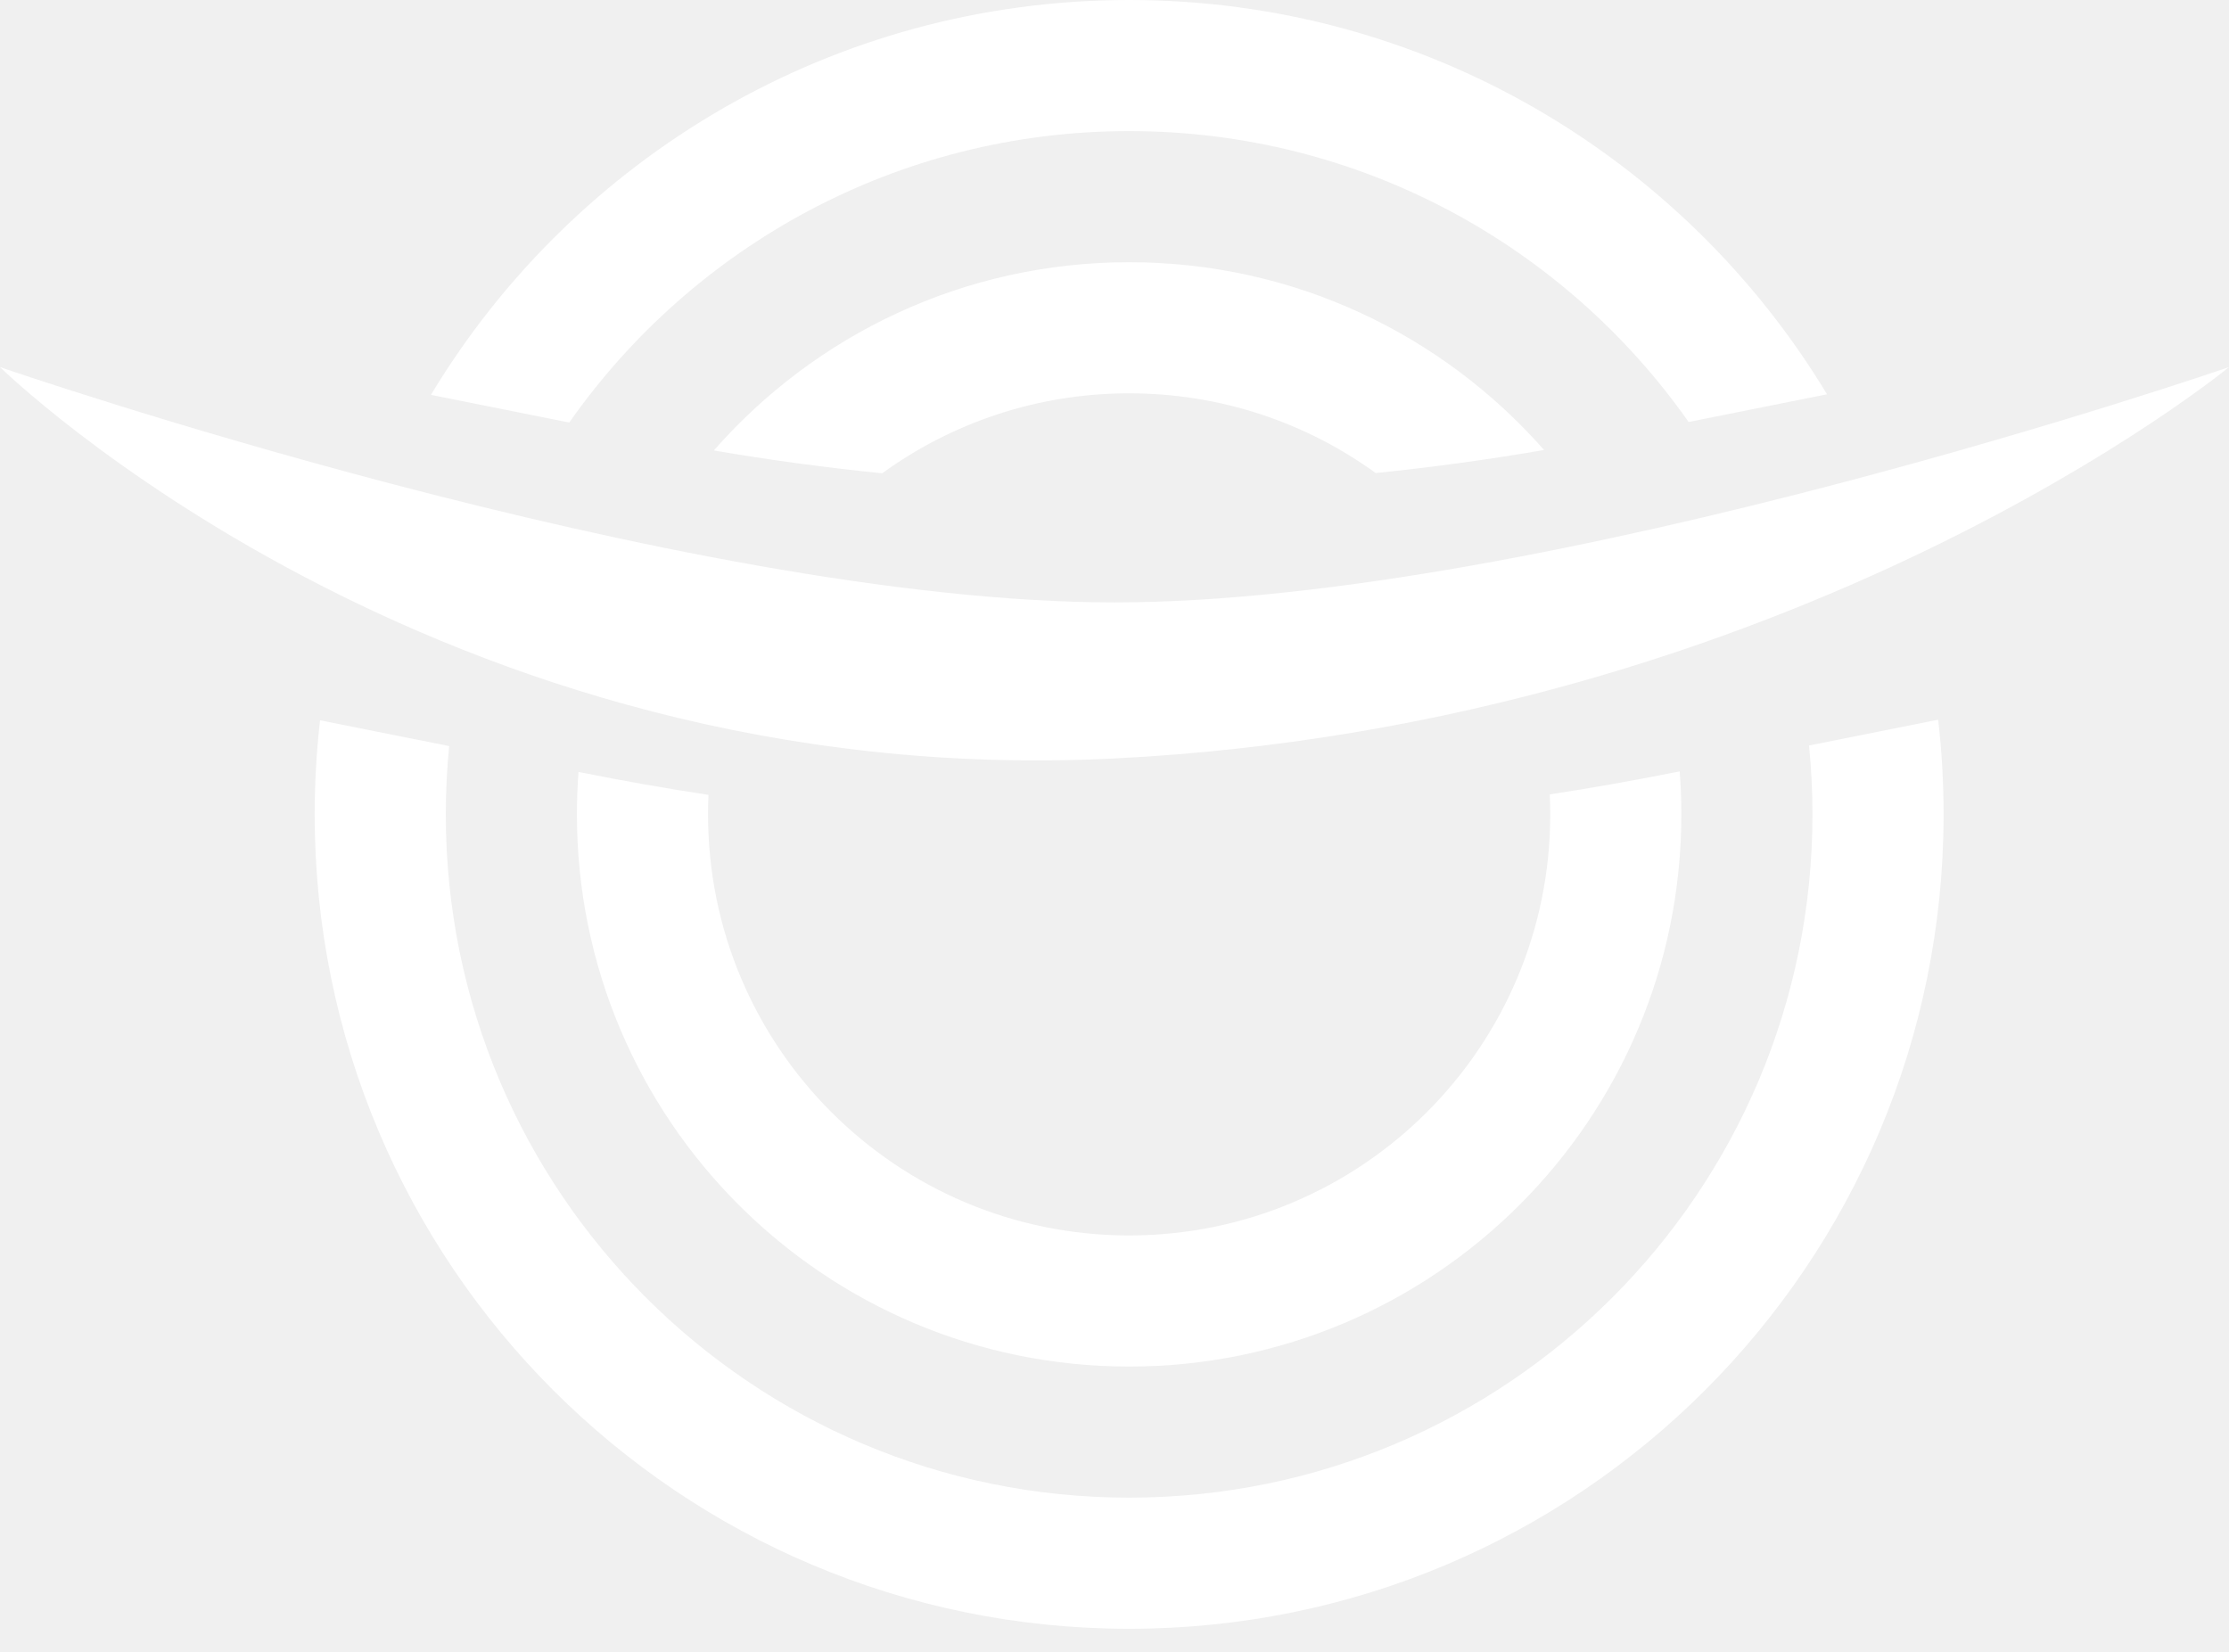
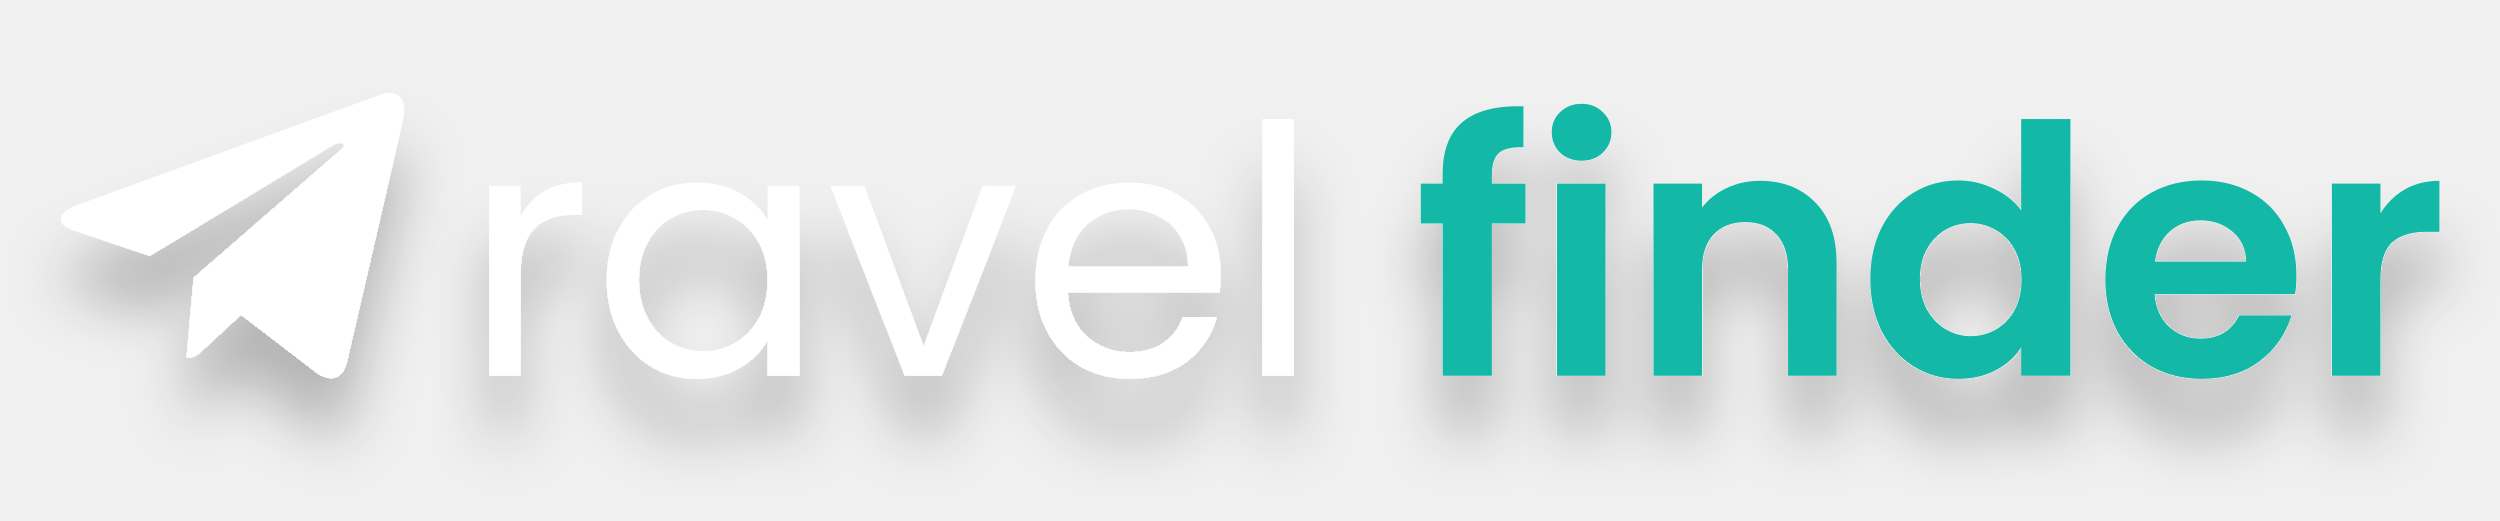
- <svg xmlns="http://www.w3.org/2000/svg" width="85" height="63" viewBox="0 0 85 63" fill="none">
-   <path fill-rule="evenodd" clip-rule="evenodd" d="M27.017 30.314C27.006 30.56 27 30.808 27 31.058C27 39.927 34.189 47.116 43.058 47.116C51.927 47.116 59.116 39.927 59.116 31.058C59.116 30.803 59.11 30.549 59.098 30.296C60.699 30.051 62.295 29.77 63.886 29.451L64.053 29.418C64.095 29.959 64.116 30.506 64.116 31.058C64.116 42.688 54.688 52.116 43.058 52.116C31.428 52.116 22 42.688 22 31.058C22 30.514 22.021 29.975 22.061 29.441L22.114 29.451C23.743 29.777 25.378 30.065 27.017 30.314ZM52.461 18.04C49.818 16.127 46.57 15 43.058 15C39.54 15 36.286 16.131 33.641 18.05C31.494 17.834 29.353 17.544 27.221 17.179C31.081 12.778 36.745 10 43.058 10C49.363 10 55.021 12.771 58.88 17.161C56.749 17.529 54.608 17.821 52.461 18.04ZM68.985 28.432C69.072 29.295 69.116 30.172 69.116 31.058C69.116 45.45 57.45 57.116 43.058 57.116C28.667 57.116 17 45.45 17 31.058C17 30.179 17.044 29.311 17.128 28.454L12.205 27.47C12.07 28.647 12 29.844 12 31.058C12 48.211 25.905 62.116 43.058 62.116C60.211 62.116 74.116 48.211 74.116 31.058C74.116 29.837 74.046 28.632 73.909 27.447L68.985 28.432ZM69.671 15.037L64.393 16.093C59.678 9.384 51.88 5 43.058 5C34.227 5 26.422 9.393 21.709 16.113L16.433 15.058C21.867 6.035 31.758 0 43.058 0C54.35 0 64.234 6.026 69.671 15.037Z" fill="white" />
-   <mask id="path-2-inside-1" fill="white">
-     <path d="M42.5 28.925C16.546 30.231 0 14 0 14C0 14 26 22.974 42.5 22.974C59 22.974 85 14 85 14C85 14 68.454 27.619 42.5 28.925Z" />
-   </mask>
-   <path d="M0 14L5.873 -3.015L-12.605 26.849L0 14ZM42.5 28.925L41.595 10.948L42.5 28.925ZM85 14L96.439 27.898L79.127 -3.015L85 14ZM0 14C-12.605 26.849 -12.6 26.855 -12.595 26.86C-12.593 26.862 -12.587 26.867 -12.584 26.871C-12.576 26.878 -12.569 26.885 -12.56 26.893C-12.544 26.909 -12.527 26.925 -12.509 26.943C-12.473 26.978 -12.432 27.017 -12.387 27.061C-12.297 27.147 -12.189 27.248 -12.064 27.365C-11.814 27.597 -11.495 27.887 -11.107 28.227C-10.333 28.906 -9.282 29.787 -7.966 30.797C-5.346 32.807 -1.615 35.375 3.117 37.872C12.559 42.854 26.401 47.758 43.405 46.903L41.595 10.948C32.645 11.398 25.237 8.839 19.917 6.033C17.268 4.635 15.241 3.227 13.948 2.235C13.307 1.743 12.863 1.366 12.631 1.162C12.515 1.061 12.454 1.004 12.448 0.999C12.446 0.997 12.458 1.008 12.484 1.033C12.497 1.045 12.513 1.061 12.533 1.081C12.544 1.09 12.555 1.101 12.566 1.113C12.572 1.119 12.579 1.125 12.585 1.131C12.588 1.134 12.593 1.139 12.595 1.141C12.6 1.145 12.605 1.15 0 14ZM43.405 46.903C59.328 46.101 72.316 41.53 81.317 37.178C85.834 34.995 89.418 32.833 91.955 31.151C93.227 30.308 94.245 29.579 94.995 29.02C95.37 28.741 95.679 28.503 95.92 28.314C96.041 28.219 96.144 28.137 96.231 28.067C96.274 28.032 96.313 28 96.348 27.972C96.365 27.958 96.382 27.945 96.397 27.932C96.404 27.926 96.412 27.92 96.419 27.914C96.422 27.911 96.428 27.907 96.429 27.906C96.434 27.902 96.439 27.898 85 14C73.561 0.102 73.566 0.099 73.57 0.095C73.572 0.093 73.576 0.089 73.579 0.087C73.586 0.082 73.591 0.077 73.597 0.073C73.608 0.063 73.618 0.055 73.628 0.047C73.647 0.032 73.661 0.02 73.673 0.011C73.695 -0.007 73.703 -0.013 73.696 -0.007C73.682 0.004 73.61 0.06 73.482 0.155C73.226 0.346 72.748 0.692 72.063 1.146C70.687 2.058 68.513 3.383 65.648 4.767C59.889 7.552 51.627 10.443 41.595 10.948L43.405 46.903ZM85 14C79.127 -3.015 79.129 -3.016 79.13 -3.016C79.131 -3.016 79.132 -3.017 79.133 -3.017C79.134 -3.017 79.135 -3.018 79.136 -3.018C79.137 -3.018 79.137 -3.018 79.135 -3.018C79.131 -3.016 79.121 -3.013 79.106 -3.008C79.074 -2.997 79.019 -2.978 78.94 -2.952C78.784 -2.899 78.537 -2.816 78.207 -2.707C77.547 -2.489 76.561 -2.169 75.317 -1.78C72.818 -1 69.327 0.039 65.375 1.075C57.005 3.268 48.283 4.974 42.5 4.974V40.974C53.217 40.974 65.745 38.193 74.5 35.899C79.111 34.691 83.151 33.487 86.043 32.585C87.494 32.132 88.668 31.751 89.494 31.478C89.908 31.341 90.235 31.232 90.468 31.153C90.584 31.114 90.677 31.082 90.744 31.059C90.778 31.047 90.806 31.038 90.828 31.031C90.838 31.027 90.847 31.024 90.855 31.021C90.859 31.02 90.862 31.019 90.865 31.018C90.867 31.017 90.868 31.017 90.869 31.016C90.871 31.016 90.873 31.015 85 14ZM42.5 4.974C36.717 4.974 27.995 3.268 19.625 1.075C15.673 0.039 12.182 -1 9.684 -1.78C8.439 -2.169 7.453 -2.489 6.793 -2.707C6.463 -2.816 6.216 -2.899 6.06 -2.952C5.981 -2.978 5.926 -2.997 5.895 -3.008C5.879 -3.013 5.869 -3.016 5.865 -3.018C5.863 -3.018 5.863 -3.018 5.864 -3.018C5.865 -3.018 5.866 -3.017 5.867 -3.017C5.868 -3.017 5.869 -3.016 5.87 -3.016C5.871 -3.016 5.873 -3.015 0 14C-5.873 31.015 -5.871 31.016 -5.869 31.016C-5.868 31.017 -5.866 31.017 -5.865 31.018C-5.862 31.019 -5.859 31.02 -5.855 31.021C-5.847 31.024 -5.838 31.027 -5.827 31.031C-5.806 31.038 -5.778 31.047 -5.744 31.059C-5.676 31.082 -5.584 31.114 -5.468 31.153C-5.235 31.232 -4.908 31.341 -4.494 31.478C-3.668 31.751 -2.494 32.132 -1.043 32.585C1.849 33.487 5.889 34.691 10.5 35.899C19.255 38.193 31.783 40.974 42.5 40.974V4.974Z" fill="white" mask="url(#path-2-inside-1)" />
+ <svg xmlns="http://www.w3.org/2000/svg" width="173" height="36" viewBox="0 0 173 36" fill="none">
+   <g filter="url(#filter0_d_204_39)">
+     <path d="M36.032 14.984C36.416 14.232 36.96 13.648 37.664 13.232C38.384 12.816 39.256 12.608 40.28 12.608V14.864H39.704C37.256 14.864 36.032 16.192 36.032 18.848V26H33.848V12.848H36.032V14.984ZM41.985 19.376C41.985 18.032 42.257 16.856 42.801 15.848C43.345 14.824 44.089 14.032 45.033 13.472C45.993 12.912 47.057 12.632 48.225 12.632C49.377 12.632 50.377 12.88 51.225 13.376C52.073 13.872 52.705 14.496 53.121 15.248V12.848H55.329V26H53.121V23.552C52.689 24.32 52.041 24.96 51.177 25.472C50.329 25.968 49.337 26.216 48.201 26.216C47.033 26.216 45.977 25.928 45.033 25.352C44.089 24.776 43.345 23.968 42.801 22.928C42.257 21.888 41.985 20.704 41.985 19.376ZM53.121 19.4C53.121 18.408 52.921 17.544 52.521 16.808C52.121 16.072 51.577 15.512 50.889 15.128C50.217 14.728 49.473 14.528 48.657 14.528C47.841 14.528 47.097 14.72 46.425 15.104C45.753 15.488 45.217 16.048 44.817 16.784C44.417 17.52 44.217 18.384 44.217 19.376C44.217 20.384 44.417 21.264 44.817 22.016C45.217 22.752 45.753 23.32 46.425 23.72C47.097 24.104 47.841 24.296 48.657 24.296C49.473 24.296 50.217 24.104 50.889 23.72C51.577 23.32 52.121 22.752 52.521 22.016C52.921 21.264 53.121 20.392 53.121 19.4ZM63.916 23.984L67.996 12.848H70.324L65.164 26H62.62L57.46 12.848H59.812L63.916 23.984ZM84.473 18.92C84.473 19.336 84.449 19.776 84.401 20.24H73.889C73.969 21.536 74.409 22.552 75.209 23.288C76.025 24.008 77.009 24.368 78.161 24.368C79.105 24.368 79.889 24.152 80.513 23.72C81.153 23.272 81.601 22.68 81.857 21.944H84.209C83.857 23.208 83.153 24.24 82.097 25.04C81.041 25.824 79.729 26.216 78.161 26.216C76.913 26.216 75.793 25.936 74.801 25.376C73.825 24.816 73.057 24.024 72.497 23C71.937 21.96 71.657 20.76 71.657 19.4C71.657 18.04 71.929 16.848 72.473 15.824C73.017 14.8 73.777 14.016 74.753 13.472C75.745 12.912 76.881 12.632 78.161 12.632C79.409 12.632 80.513 12.904 81.473 13.448C82.433 13.992 83.169 14.744 83.681 15.704C84.209 16.648 84.473 17.72 84.473 18.92ZM82.217 18.464C82.217 17.632 82.033 16.92 81.665 16.328C81.297 15.72 80.793 15.264 80.153 14.96C79.529 14.64 78.833 14.48 78.065 14.48C76.961 14.48 76.017 14.832 75.233 15.536C74.465 16.24 74.025 17.216 73.913 18.464H82.217ZM89.54 8.24V26H87.356V8.24H89.54Z" fill="white" />
+     <path d="M105.565 15.464H103.237V26H99.829V15.464H98.317V12.704H99.829V12.032C99.829 10.4 100.293 9.2 101.221 8.432C102.149 7.664 103.549 7.304 105.421 7.352V10.184C104.605 10.168 104.037 10.304 103.717 10.592C103.397 10.88 103.237 11.4 103.237 12.152V12.704H105.565V15.464ZM109.446 11.12C108.854 11.12 108.358 10.936 107.958 10.568C107.574 10.184 107.382 9.712 107.382 9.152C107.382 8.592 107.574 8.128 107.958 7.76C108.358 7.376 108.854 7.184 109.446 7.184C110.038 7.184 110.526 7.376 110.91 7.76C111.31 8.128 111.51 8.592 111.51 9.152C111.51 9.712 111.31 10.184 110.91 10.568C110.526 10.936 110.038 11.12 109.446 11.12ZM111.102 12.704V26H107.742V12.704H111.102ZM121.79 12.512C123.374 12.512 124.654 13.016 125.63 14.024C126.606 15.016 127.094 16.408 127.094 18.2V26H123.734V18.656C123.734 17.6 123.47 16.792 122.942 16.232C122.414 15.656 121.694 15.368 120.782 15.368C119.854 15.368 119.118 15.656 118.574 16.232C118.046 16.792 117.782 17.6 117.782 18.656V26H114.422V12.704H117.782V14.36C118.23 13.784 118.798 13.336 119.486 13.016C120.19 12.68 120.958 12.512 121.79 12.512ZM129.425 19.304C129.425 17.96 129.689 16.768 130.217 15.728C130.761 14.688 131.497 13.888 132.425 13.328C133.353 12.768 134.385 12.488 135.521 12.488C136.385 12.488 137.209 12.68 137.993 13.064C138.777 13.432 139.401 13.928 139.865 14.552V8.24H143.273V26H139.865V24.032C139.449 24.688 138.865 25.216 138.113 25.616C137.361 26.016 136.489 26.216 135.497 26.216C134.377 26.216 133.353 25.928 132.425 25.352C131.497 24.776 130.761 23.968 130.217 22.928C129.689 21.872 129.425 20.664 129.425 19.304ZM139.889 19.352C139.889 18.536 139.729 17.84 139.409 17.264C139.089 16.672 138.657 16.224 138.113 15.92C137.569 15.6 136.985 15.44 136.361 15.44C135.737 15.44 135.161 15.592 134.633 15.896C134.105 16.2 133.673 16.648 133.337 17.24C133.017 17.816 132.857 18.504 132.857 19.304C132.857 20.104 133.017 20.808 133.337 21.416C133.673 22.008 134.105 22.464 134.633 22.784C135.177 23.104 135.753 23.264 136.361 23.264C136.985 23.264 137.569 23.112 138.113 22.808C138.657 22.488 139.089 22.04 139.409 21.464C139.729 20.872 139.889 20.168 139.889 19.352ZM158.914 19.064C158.914 19.544 158.882 19.976 158.818 20.36H149.098C149.178 21.32 149.514 22.072 150.106 22.616C150.698 23.16 151.426 23.432 152.29 23.432C153.538 23.432 154.426 22.896 154.954 21.824H158.578C158.194 23.104 157.458 24.16 156.37 24.992C155.282 25.808 153.946 26.216 152.362 26.216C151.082 26.216 149.93 25.936 148.906 25.376C147.898 24.8 147.106 23.992 146.53 22.952C145.97 21.912 145.69 20.712 145.69 19.352C145.69 17.976 145.97 16.768 146.53 15.728C147.09 14.688 147.874 13.888 148.882 13.328C149.89 12.768 151.05 12.488 152.362 12.488C153.626 12.488 154.754 12.76 155.746 13.304C156.754 13.848 157.53 14.624 158.074 15.632C158.634 16.624 158.914 17.768 158.914 19.064ZM155.434 18.104C155.418 17.24 155.106 16.552 154.498 16.04C153.89 15.512 153.146 15.248 152.266 15.248C151.434 15.248 150.73 15.504 150.154 16.016C149.594 16.512 149.25 17.208 149.122 18.104H155.434ZM164.727 14.768C165.159 14.064 165.719 13.512 166.407 13.112C167.111 12.712 167.911 12.512 168.807 12.512V16.04H167.919C166.863 16.04 166.063 16.288 165.519 16.784C164.991 17.28 164.727 18.144 164.727 19.376V26H161.367V12.704H164.727V14.768Z" fill="#14B8A6" />
+   </g>
+   <g filter="url(#filter1_d_204_39)">
+     <path d="M27.899 8.241L24.021 24.994C23.73 26.175 23.023 26.458 22.036 25.881L16.676 21.775L14.008 24.249C13.712 24.534 13.465 24.771 12.905 24.761L13.399 19.235L23.639 10.321C24.084 9.939 23.555 9.713 22.962 10.092L10.367 17.701L5.038 15.924C3.879 15.538 3.873 14.736 5.313 14.203L26.428 6.515C27.405 6.169 28.244 6.764 27.899 8.241Z" fill="white" />
+   </g>
+   <defs>
+     <filter id="filter0_d_204_39" x="29.848" y="7.184" width="142.959" height="27.032" filterUnits="userSpaceOnUse" color-interpolation-filters="sRGB">
+       <feFlood flood-opacity="0" result="BackgroundImageFix" />
+       <feColorMatrix in="SourceAlpha" type="matrix" values="0 0 0 0 0 0 0 0 0 0 0 0 0 0 0 0 0 0 127 0" result="hardAlpha" />
+       <feOffset dy="4" />
+       <feGaussianBlur stdDeviation="2" />
+       <feComposite in2="hardAlpha" operator="out" />
+       <feColorMatrix type="matrix" values="0 0 0 0 0 0 0 0 0 0 0 0 0 0 0 0 0 0 0.25 0" />
+       <feBlend mode="normal" in2="BackgroundImageFix" result="effect1_dropShadow_204_39" />
+       <feBlend mode="normal" in="SourceGraphic" in2="effect1_dropShadow_204_39" result="shape" />
+     </filter>
+     <filter id="filter1_d_204_39" x="0.198" y="6.419" width="31.78" height="27.75" filterUnits="userSpaceOnUse" color-interpolation-filters="sRGB">
+       <feFlood flood-opacity="0" result="BackgroundImageFix" />
+       <feColorMatrix in="SourceAlpha" type="matrix" values="0 0 0 0 0 0 0 0 0 0 0 0 0 0 0 0 0 0 127 0" result="hardAlpha" />
+       <feOffset dy="4" />
+       <feGaussianBlur stdDeviation="2" />
+       <feComposite in2="hardAlpha" operator="out" />
+       <feColorMatrix type="matrix" values="0 0 0 0 0 0 0 0 0 0 0 0 0 0 0 0 0 0 0.25 0" />
+       <feBlend mode="normal" in2="BackgroundImageFix" result="effect1_dropShadow_204_39" />
+       <feBlend mode="normal" in="SourceGraphic" in2="effect1_dropShadow_204_39" result="shape" />
+     </filter>
+   </defs>
</svg>
